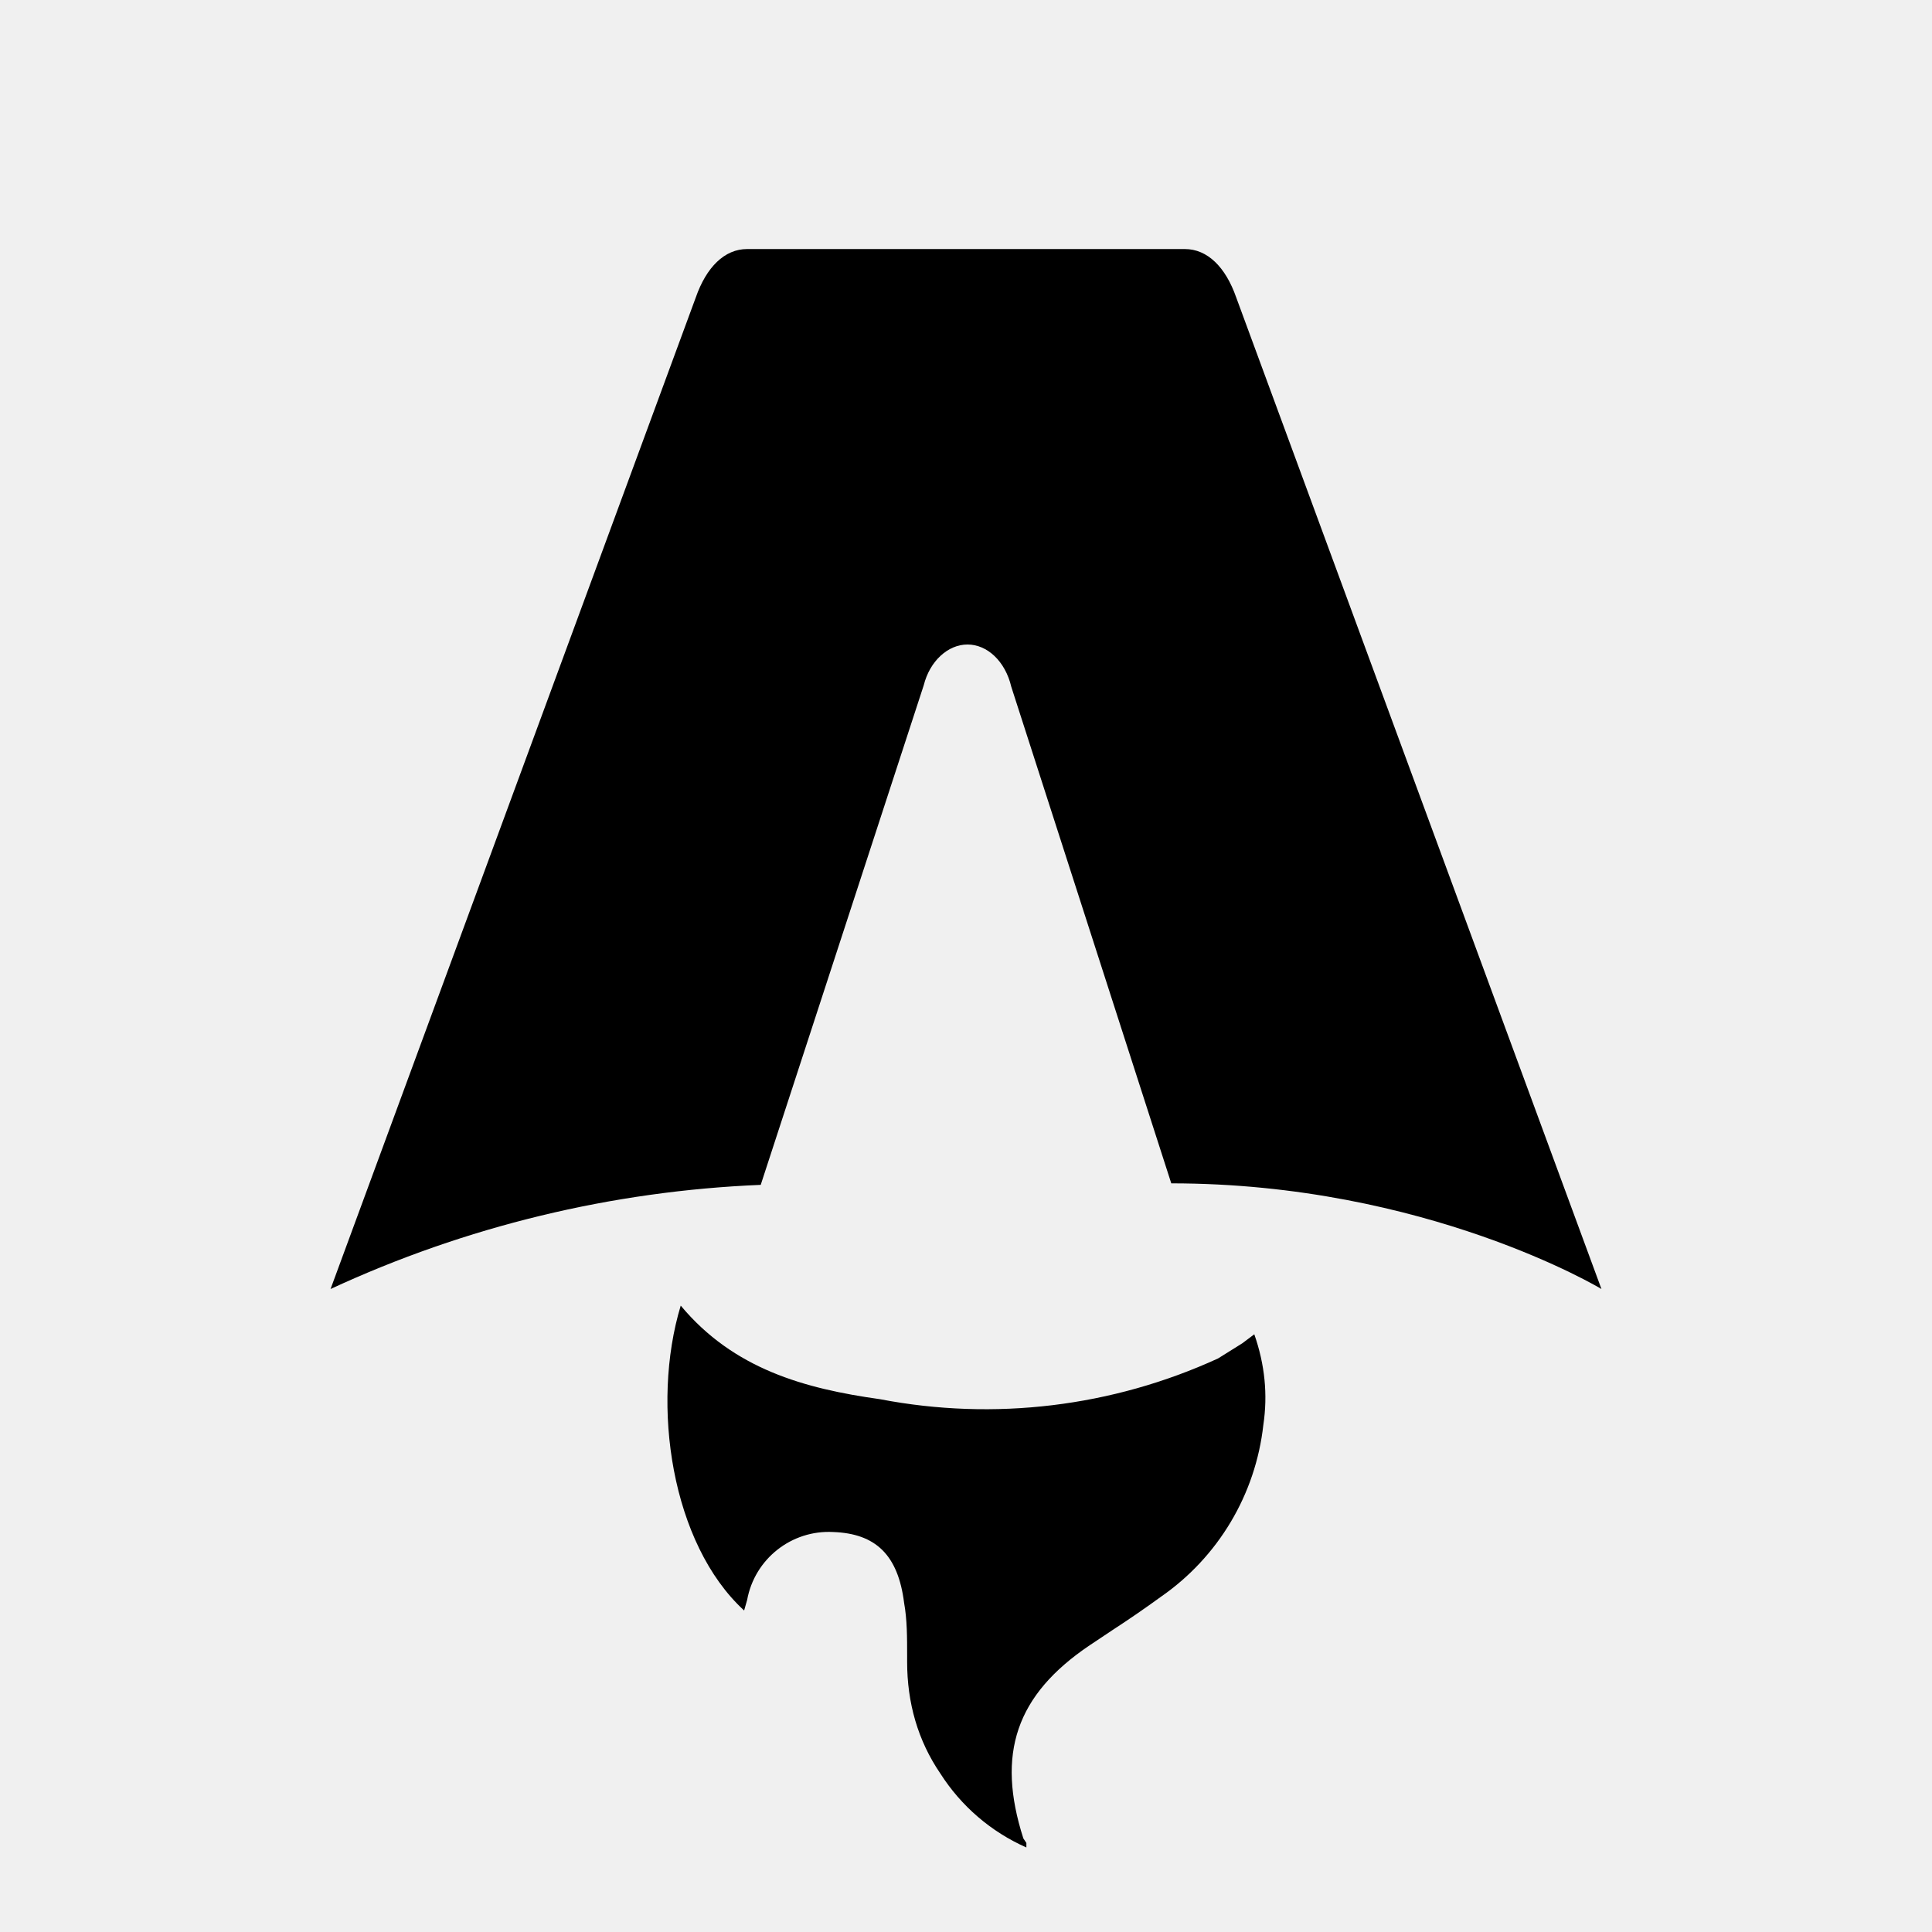
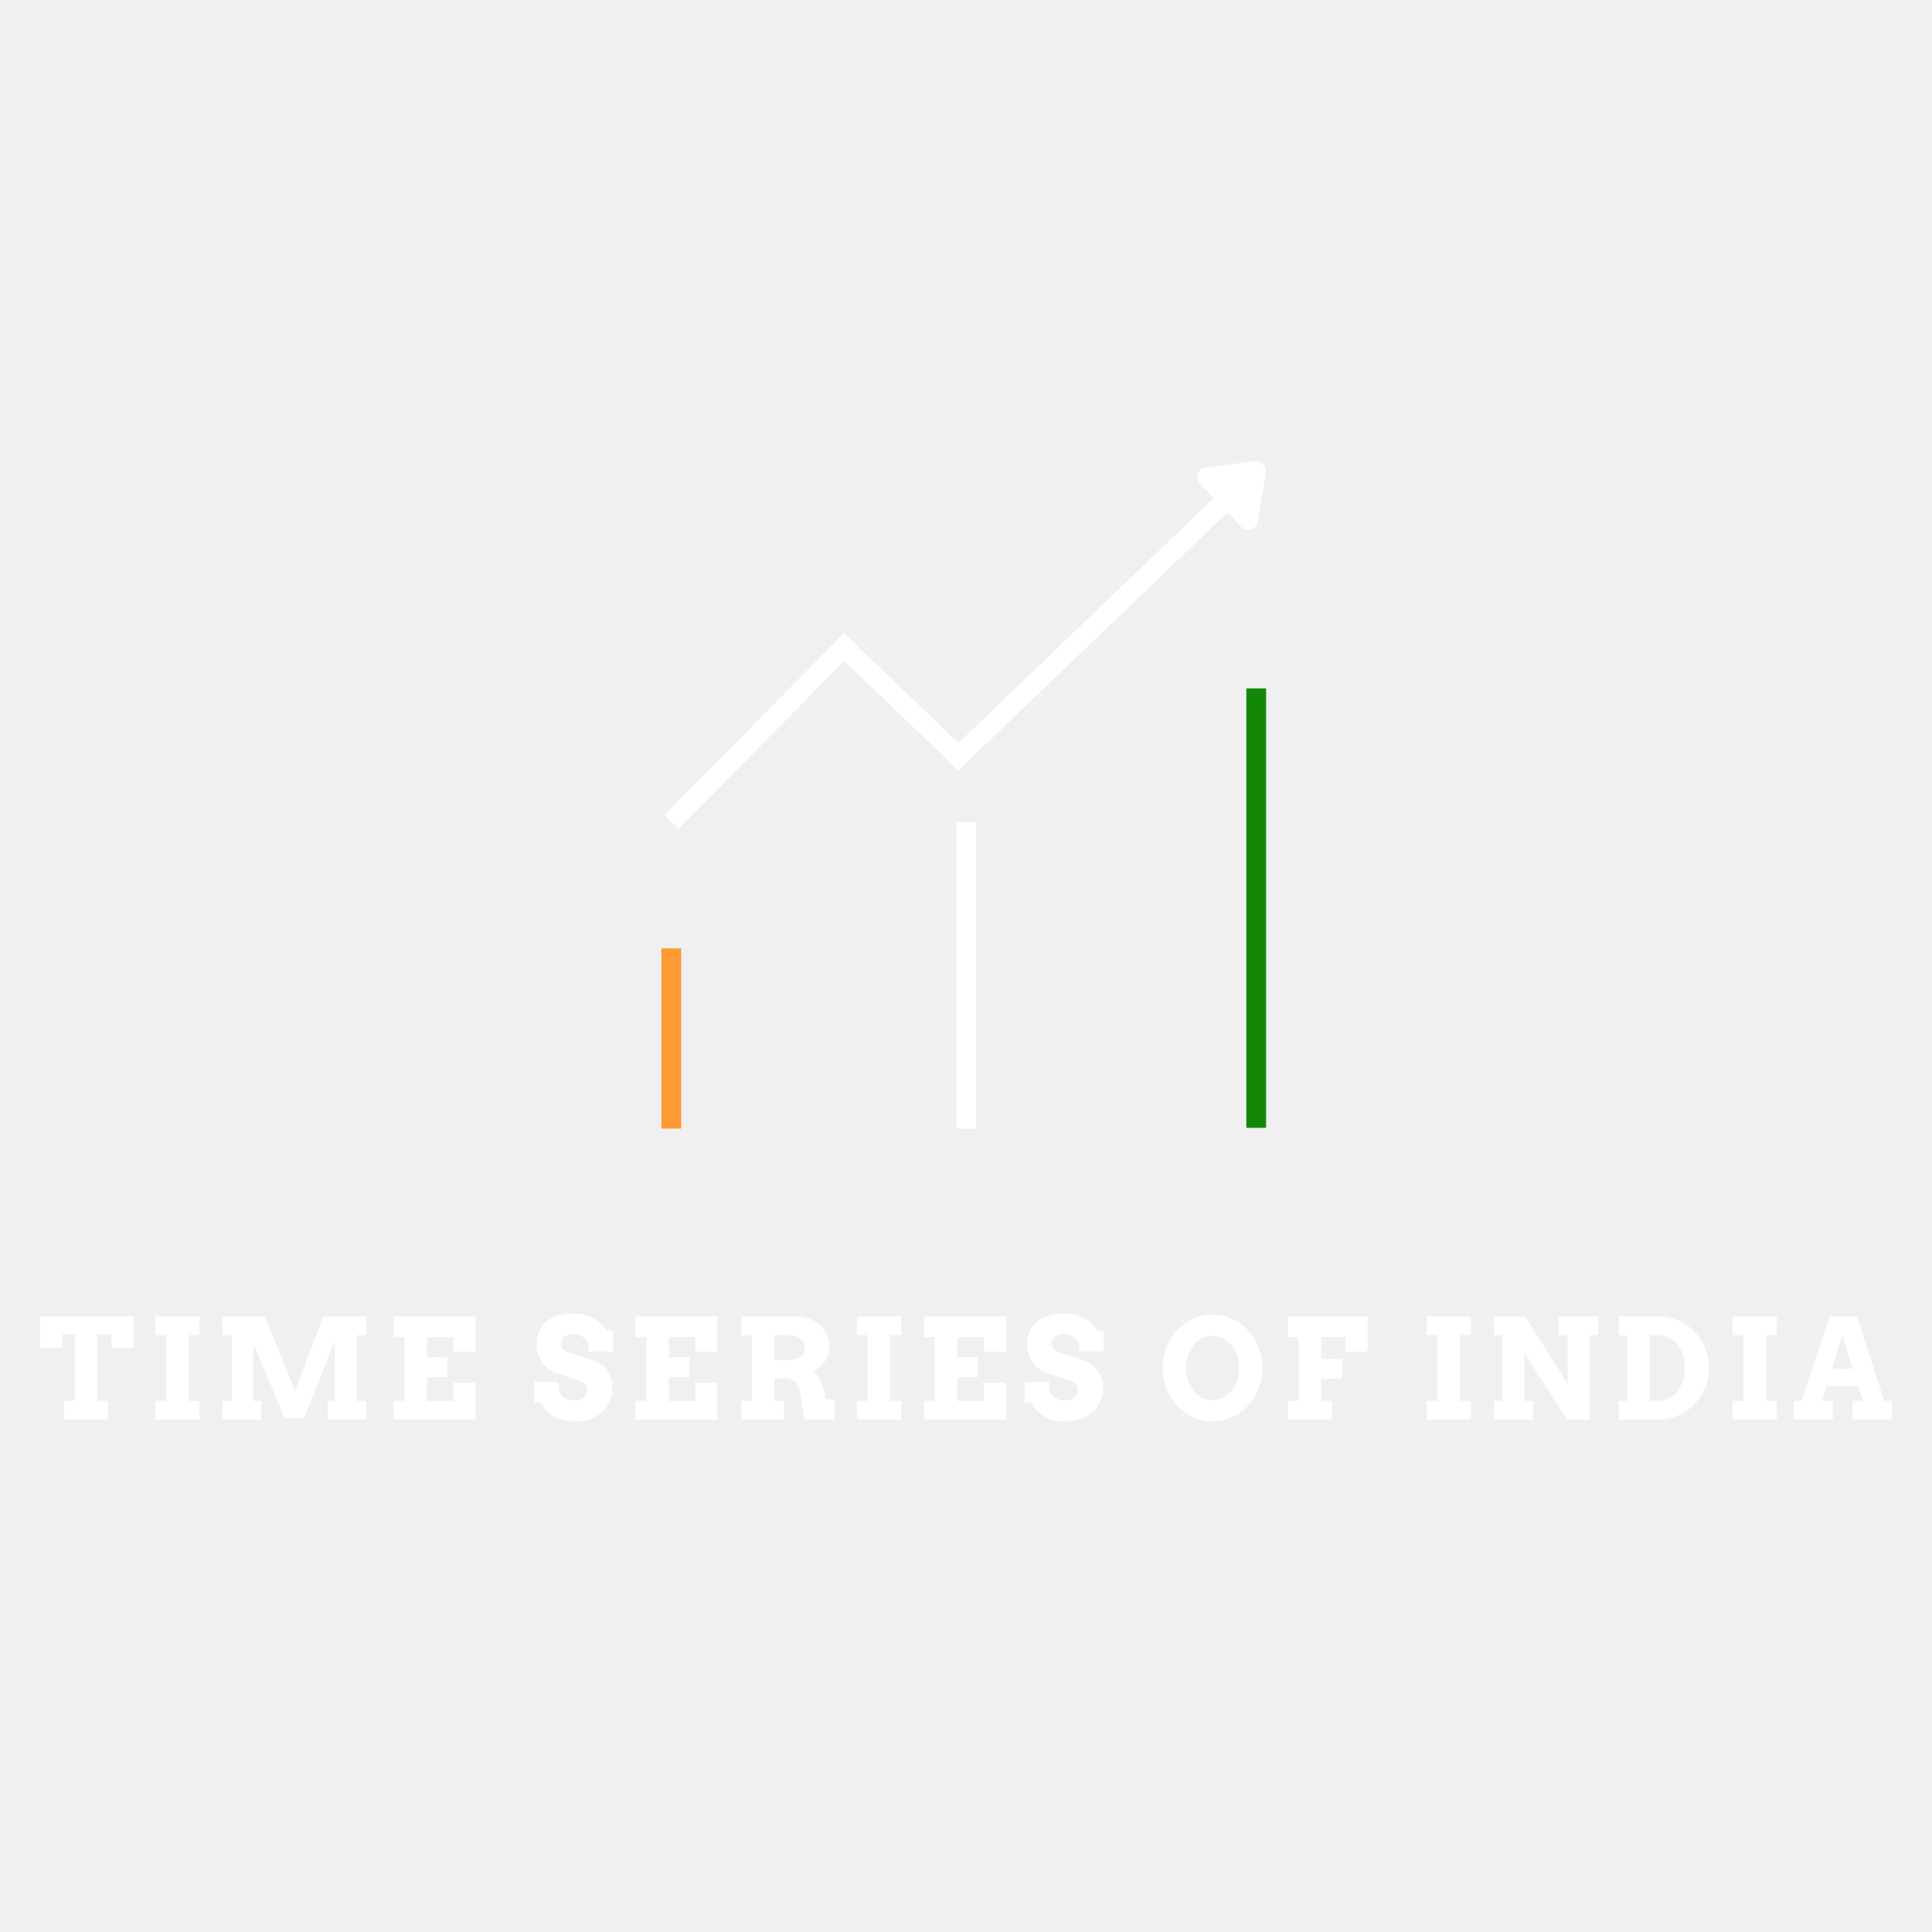
- <svg xmlns="http://www.w3.org/2000/svg" fill="none" viewBox="0 0 128 128">
-   <path d="M50.4 78.5a75.1 75.1 0 0 0-28.5 6.9l24.2-65.7c.7-2 1.9-3.2 3.4-3.2h29c1.5 0 2.7 1.2 3.4 3.2l24.2 65.7s-11.6-7-28.5-7L67 45.5c-.4-1.7-1.6-2.8-2.9-2.8-1.3 0-2.5 1.1-2.9 2.7L50.4 78.5Zm-1.1 28.2Zm-4.2-20.2c-2 6.6-.6 15.8 4.2 20.2a17.5 17.5 0 0 1 .2-.7 5.5 5.5 0 0 1 5.7-4.5c2.8.1 4.3 1.5 4.7 4.7.2 1.1.2 2.3.2 3.5v.4c0 2.7.7 5.2 2.2 7.4a13 13 0 0 0 5.7 4.9v-.3l-.2-.3c-1.8-5.6-.5-9.5 4.4-12.8l1.5-1a73 73 0 0 0 3.2-2.2 16 16 0 0 0 6.8-11.4c.3-2 .1-4-.6-6l-.8.6-1.6 1a37 37 0 0 1-22.4 2.7c-5-.7-9.7-2-13.2-6.2Z" />
-   <style>
-         path { fill: #000; }
-         @media (prefers-color-scheme: dark) {
-             path { fill: #FFF; }
-         }
-     </style>
+ <svg xmlns="http://www.w3.org/2000/svg" width="500" zoomAndPan="magnify" viewBox="0 0 375 375" height="500" preserveAspectRatio="xMidYMid meet" version="1.2">
+   <defs />
+   <g id="c9b053c551">
+     <path style="fill:none;stroke-width:9;stroke-linecap:butt;stroke-linejoin:miter;stroke:#ff9933;stroke-opacity:1;stroke-miterlimit:4;" d="M 0.003 4.496 L 82.082 4.496 " transform="matrix(0,0.425986,-0.425986,0,132.2161,184.081)" />
+     <path style="fill:none;stroke-width:9;stroke-linecap:butt;stroke-linejoin:miter;stroke:#ffffff;stroke-opacity:1;stroke-miterlimit:4;" d="M 0.005 4.501 L 116.616 4.499 " transform="matrix(0.299612,-0.303386,0.303386,0.299612,128.9337,158.2232)" />
+     <path style="fill:none;stroke-width:9;stroke-linecap:butt;stroke-linejoin:miter;stroke:#ffffff;stroke-opacity:1;stroke-miterlimit:4;" d="M -0.002 4.501 L 75.775 4.499 " transform="matrix(-0.307948,-0.294921,0.294921,-0.307948,185.8128,149.3112)" />
+     <path style="fill:none;stroke-width:9;stroke-linecap:butt;stroke-linejoin:miter;stroke:#ffffff;stroke-opacity:1;stroke-miterlimit:4;" d="M 0.005 4.501 L 172.504 4.505 " transform="matrix(0.307422,-0.294688,0.294688,0.307422,183.2464,146.8678)" />
+     <path style="fill-rule:nonzero;fill:#ffffff;fill-opacity:1;stroke-width:9;stroke-linecap:round;stroke-linejoin:round;stroke:#ffffff;stroke-opacity:1;stroke-miterlimit:4;" d="M 174.755 -9.004 L 192.751 4.499 L 174.755 17.997 Z M 174.755 -9.004 " transform="matrix(0.307422,-0.294688,0.294688,0.307422,183.2464,146.8678)" />
+     <path style="fill:none;stroke-width:9;stroke-linecap:butt;stroke-linejoin:miter;stroke:#ffffff;stroke-opacity:1;stroke-miterlimit:4;" d="M -0.004 4.499 L 139.567 4.499 " transform="matrix(0,0.426392,-0.426392,0,189.4888,159.5719)" />
+     <path style="fill:none;stroke-width:9;stroke-linecap:butt;stroke-linejoin:miter;stroke:#138808;stroke-opacity:1;stroke-miterlimit:4;" d="M -0.004 4.504 L 200.418 4.504 " transform="matrix(0,0.425528,-0.425528,0,245.7488,133.6267)" />
+     <g style="fill:#ffffff;fill-opacity:1;">
+       <g transform="translate(7.509383, 275.5158)">
+         <path style="stroke:none" d="M 4.922 -3.609 L 6.984 -3.609 L 6.984 -16.5 L 4.562 -16.5 L 4.562 -13.906 L 0.266 -13.906 L 0.266 -19.984 L 18.438 -19.984 L 18.438 -13.906 L 14.125 -13.906 L 14.125 -16.5 L 11.359 -16.5 L 11.359 -3.609 L 13.469 -3.609 L 13.469 0 L 4.922 0 Z M 4.922 -3.609 " />
+       </g>
+     </g>
+     <g style="fill:#ffffff;fill-opacity:1;">
+       <g transform="translate(28.67571, 275.5158)">
+         <path style="stroke:none" d="M 1.484 -19.984 L 10.047 -19.984 L 10.047 -16.375 L 7.938 -16.375 L 7.938 -3.609 L 10.047 -3.609 L 10.047 0 L 1.484 0 L 1.484 -3.609 L 3.562 -3.609 L 3.562 -16.375 L 1.484 -16.375 Z M 1.484 -19.984 " />
+       </g>
+     </g>
+     <g style="fill:#ffffff;fill-opacity:1;">
+       <g transform="translate(41.67176, 275.5158)">
+         <path style="stroke:none" d="M 1.484 -3.609 L 3.344 -3.609 L 3.344 -16.359 L 1.484 -16.359 L 1.484 -19.984 L 9.719 -19.984 L 15.609 -5.562 L 21.078 -19.984 L 29.422 -19.984 L 29.422 -16.359 L 27.562 -16.359 L 27.562 -3.609 L 29.406 -3.609 L 29.406 0 L 21.922 0 L 21.922 -3.609 L 23.297 -3.609 L 23.297 -15.109 L 17.312 -0.234 L 13.609 -0.234 L 7.516 -14.719 L 7.516 -3.609 L 9 -3.609 L 9 0 L 1.484 0 Z M 1.484 -3.609 " />
+       </g>
+     </g>
+     <g style="fill:#ffffff;fill-opacity:1;">
+       <g transform="translate(74.89584, 275.5158)">
+         <path style="stroke:none" d="M 1.484 -19.984 L 17.391 -19.984 L 17.391 -13.172 L 13.094 -13.172 L 13.094 -16 L 7.969 -16 L 7.969 -12.062 L 11.938 -12.062 L 11.938 -8.234 L 7.969 -8.234 L 7.969 -3.609 L 13.094 -3.609 L 13.094 -7.156 L 17.391 -7.156 L 17.391 0 L 1.484 0 L 1.484 -3.609 L 3.594 -3.609 L 3.594 -16 L 1.484 -16 Z M 1.484 -19.984 " />
+       </g>
+     </g>
+     <g style="fill:#ffffff;fill-opacity:1;">
+       <g transform="translate(95.40327, 275.5158)">
+         <path style="stroke:none" d="" />
+       </g>
+     </g>
+     <g style="fill:#ffffff;fill-opacity:1;">
+       <g transform="translate(103.1282, 275.5158)">
+         <path style="stroke:none" d="M 11.094 -14.359 C 11.051 -14.66 10.941 -14.945 10.766 -15.219 C 10.598 -15.5 10.379 -15.738 10.109 -15.938 C 9.848 -16.133 9.547 -16.289 9.203 -16.406 C 8.867 -16.52 8.516 -16.578 8.141 -16.578 C 7.805 -16.578 7.492 -16.539 7.203 -16.469 C 6.922 -16.395 6.672 -16.285 6.453 -16.141 C 6.234 -15.992 6.062 -15.805 5.938 -15.578 C 5.812 -15.348 5.75 -15.078 5.75 -14.766 C 5.75 -14.367 5.832 -14.051 6 -13.812 C 6.176 -13.582 6.395 -13.395 6.656 -13.25 C 6.926 -13.102 7.223 -12.984 7.547 -12.891 C 7.879 -12.805 8.195 -12.711 8.5 -12.609 L 12.125 -11.391 C 12.625 -11.211 13.094 -10.969 13.531 -10.656 C 13.977 -10.352 14.359 -9.984 14.672 -9.547 C 14.992 -9.109 15.25 -8.602 15.438 -8.031 C 15.625 -7.457 15.719 -6.816 15.719 -6.109 C 15.719 -5.141 15.535 -4.254 15.172 -3.453 C 14.816 -2.648 14.316 -1.961 13.672 -1.391 C 13.035 -0.828 12.27 -0.383 11.375 -0.062 C 10.477 0.25 9.484 0.406 8.391 0.406 C 7.629 0.406 6.906 0.316 6.219 0.141 C 5.539 -0.023 4.922 -0.27 4.359 -0.594 C 3.797 -0.914 3.301 -1.301 2.875 -1.75 C 2.457 -2.207 2.133 -2.723 1.906 -3.297 L 0.547 -3.297 L 0.547 -7.266 L 5.312 -7.266 L 5.312 -6.453 C 5.312 -6.055 5.375 -5.691 5.5 -5.359 C 5.633 -5.023 5.828 -4.734 6.078 -4.484 C 6.328 -4.234 6.645 -4.039 7.031 -3.906 C 7.426 -3.77 7.879 -3.703 8.391 -3.703 C 9.18 -3.703 9.785 -3.883 10.203 -4.25 C 10.617 -4.613 10.828 -5.125 10.828 -5.781 C 10.828 -6.113 10.754 -6.391 10.609 -6.609 C 10.461 -6.836 10.273 -7.023 10.047 -7.172 C 9.816 -7.328 9.562 -7.457 9.281 -7.562 C 9 -7.664 8.723 -7.766 8.453 -7.859 L 5.438 -8.828 C 4.863 -9.004 4.312 -9.25 3.781 -9.562 C 3.25 -9.883 2.773 -10.281 2.359 -10.75 C 1.953 -11.227 1.629 -11.785 1.391 -12.422 C 1.148 -13.055 1.031 -13.785 1.031 -14.609 C 1.031 -15.555 1.203 -16.398 1.547 -17.141 C 1.898 -17.891 2.395 -18.516 3.031 -19.016 C 3.664 -19.523 4.414 -19.91 5.281 -20.172 C 6.156 -20.441 7.109 -20.578 8.141 -20.578 C 8.961 -20.578 9.719 -20.484 10.406 -20.297 C 11.102 -20.109 11.727 -19.852 12.281 -19.531 C 12.832 -19.219 13.297 -18.859 13.672 -18.453 C 14.055 -18.047 14.352 -17.617 14.562 -17.172 L 15.875 -17.172 L 15.875 -13.203 L 11.094 -13.203 Z M 11.094 -14.359 " />
+       </g>
+     </g>
+     <g style="fill:#ffffff;fill-opacity:1;">
+       <g transform="translate(121.8566, 275.5158)">
+         <path style="stroke:none" d="M 1.484 -19.984 L 17.391 -19.984 L 17.391 -13.172 L 13.094 -13.172 L 13.094 -16 L 7.969 -16 L 7.969 -12.062 L 11.938 -12.062 L 11.938 -8.234 L 7.969 -8.234 L 7.969 -3.609 L 13.094 -3.609 L 13.094 -7.156 L 17.391 -7.156 L 17.391 0 L 1.484 0 L 1.484 -3.609 L 3.594 -3.609 L 3.594 -16 L 1.484 -16 Z M 1.484 -19.984 " />
+       </g>
+     </g>
+     <g style="fill:#ffffff;fill-opacity:1;">
+       <g transform="translate(142.364, 275.5158)">
+         <path style="stroke:none" d="M 1.484 -19.984 L 12.062 -19.984 C 13.094 -19.984 14.008 -19.828 14.812 -19.516 C 15.625 -19.211 16.305 -18.801 16.859 -18.281 C 17.41 -17.77 17.832 -17.176 18.125 -16.5 C 18.426 -15.82 18.578 -15.113 18.578 -14.375 C 18.578 -13.695 18.504 -13.102 18.359 -12.594 C 18.211 -12.082 18 -11.629 17.719 -11.234 C 17.445 -10.836 17.109 -10.488 16.703 -10.188 C 16.297 -9.883 15.832 -9.609 15.312 -9.359 C 15.758 -9.129 16.156 -8.781 16.5 -8.312 C 16.844 -7.844 17.102 -7.234 17.281 -6.484 L 17.953 -3.891 L 19.609 -3.891 L 19.625 0 L 13.828 0 L 13.031 -4.75 C 12.957 -5.312 12.836 -5.797 12.672 -6.203 C 12.516 -6.609 12.297 -6.941 12.016 -7.203 C 11.742 -7.461 11.41 -7.656 11.016 -7.781 C 10.629 -7.906 10.172 -7.969 9.641 -7.969 L 7.938 -7.969 L 7.938 -3.609 L 9.766 -3.609 L 9.766 0 L 1.484 0 L 1.484 -3.609 L 3.562 -3.609 L 3.562 -16.359 L 1.484 -16.359 Z M 7.938 -16.359 L 7.938 -11.516 L 10.562 -11.516 C 11.062 -11.516 11.508 -11.562 11.906 -11.656 C 12.312 -11.75 12.656 -11.895 12.938 -12.094 C 13.227 -12.289 13.445 -12.539 13.594 -12.844 C 13.75 -13.145 13.828 -13.5 13.828 -13.906 C 13.828 -14.676 13.551 -15.273 13 -15.703 C 12.445 -16.141 11.633 -16.359 10.562 -16.359 Z M 7.938 -16.359 " />
+       </g>
+     </g>
+     <g style="fill:#ffffff;fill-opacity:1;">
+       <g transform="translate(164.8481, 275.5158)">
+         <path style="stroke:none" d="M 1.484 -19.984 L 10.047 -19.984 L 10.047 -16.375 L 7.938 -16.375 L 7.938 -3.609 L 10.047 -3.609 L 10.047 0 L 1.484 0 L 1.484 -3.609 L 3.562 -3.609 L 3.562 -16.375 L 1.484 -16.375 Z M 1.484 -19.984 " />
+       </g>
+     </g>
+     <g style="fill:#ffffff;fill-opacity:1;">
+       <g transform="translate(177.8442, 275.5158)">
+         <path style="stroke:none" d="M 1.484 -19.984 L 17.391 -19.984 L 17.391 -13.172 L 13.094 -13.172 L 13.094 -16 L 7.969 -16 L 7.969 -12.062 L 11.938 -12.062 L 11.938 -8.234 L 7.969 -8.234 L 7.969 -3.609 L 13.094 -3.609 L 13.094 -7.156 L 17.391 -7.156 L 17.391 0 L 1.484 0 L 1.484 -3.609 L 3.594 -3.609 L 3.594 -16 L 1.484 -16 Z M 1.484 -19.984 " />
+       </g>
+     </g>
+     <g style="fill:#ffffff;fill-opacity:1;">
+       <g transform="translate(198.3516, 275.5158)">
+         <path style="stroke:none" d="M 11.094 -14.359 C 11.051 -14.66 10.941 -14.945 10.766 -15.219 C 10.598 -15.5 10.379 -15.738 10.109 -15.938 C 9.848 -16.133 9.547 -16.289 9.203 -16.406 C 8.867 -16.52 8.516 -16.578 8.141 -16.578 C 7.805 -16.578 7.492 -16.539 7.203 -16.469 C 6.922 -16.395 6.672 -16.285 6.453 -16.141 C 6.234 -15.992 6.062 -15.805 5.938 -15.578 C 5.812 -15.348 5.75 -15.078 5.75 -14.766 C 5.75 -14.367 5.832 -14.051 6 -13.812 C 6.176 -13.582 6.395 -13.395 6.656 -13.25 C 6.926 -13.102 7.223 -12.984 7.547 -12.891 C 7.879 -12.805 8.195 -12.711 8.5 -12.609 L 12.125 -11.391 C 12.625 -11.211 13.094 -10.969 13.531 -10.656 C 13.977 -10.352 14.359 -9.984 14.672 -9.547 C 14.992 -9.109 15.25 -8.602 15.438 -8.031 C 15.625 -7.457 15.719 -6.816 15.719 -6.109 C 15.719 -5.141 15.535 -4.254 15.172 -3.453 C 14.816 -2.648 14.316 -1.961 13.672 -1.391 C 13.035 -0.828 12.27 -0.383 11.375 -0.062 C 10.477 0.25 9.484 0.406 8.391 0.406 C 7.629 0.406 6.906 0.316 6.219 0.141 C 5.539 -0.023 4.922 -0.27 4.359 -0.594 C 3.797 -0.914 3.301 -1.301 2.875 -1.75 C 2.457 -2.207 2.133 -2.723 1.906 -3.297 L 0.547 -3.297 L 0.547 -7.266 L 5.312 -7.266 L 5.312 -6.453 C 5.312 -6.055 5.375 -5.691 5.5 -5.359 C 5.633 -5.023 5.828 -4.734 6.078 -4.484 C 6.328 -4.234 6.645 -4.039 7.031 -3.906 C 7.426 -3.77 7.879 -3.703 8.391 -3.703 C 9.18 -3.703 9.785 -3.883 10.203 -4.25 C 10.617 -4.613 10.828 -5.125 10.828 -5.781 C 10.828 -6.113 10.754 -6.391 10.609 -6.609 C 10.461 -6.836 10.273 -7.023 10.047 -7.172 C 9.816 -7.328 9.562 -7.457 9.281 -7.562 C 9 -7.664 8.723 -7.766 8.453 -7.859 L 5.438 -8.828 C 4.863 -9.004 4.312 -9.25 3.781 -9.562 C 3.25 -9.883 2.773 -10.281 2.359 -10.75 C 1.953 -11.227 1.629 -11.785 1.391 -12.422 C 1.148 -13.055 1.031 -13.785 1.031 -14.609 C 1.031 -15.555 1.203 -16.398 1.547 -17.141 C 1.898 -17.891 2.395 -18.516 3.031 -19.016 C 3.664 -19.523 4.414 -19.91 5.281 -20.172 C 6.156 -20.441 7.109 -20.578 8.141 -20.578 C 8.961 -20.578 9.719 -20.484 10.406 -20.297 C 11.102 -20.109 11.727 -19.852 12.281 -19.531 C 12.832 -19.219 13.297 -18.859 13.672 -18.453 C 14.055 -18.047 14.352 -17.617 14.562 -17.172 L 15.875 -17.172 L 15.875 -13.203 L 11.094 -13.203 Z M 11.094 -14.359 " />
+       </g>
+     </g>
+     <g style="fill:#ffffff;fill-opacity:1;">
+       <g transform="translate(217.0801, 275.5158)">
+         <path style="stroke:none" d="" />
+       </g>
+     </g>
+     <g style="fill:#ffffff;fill-opacity:1;">
+       <g transform="translate(224.805, 275.5158)">
+         <path style="stroke:none" d="M 10.531 0.359 C 9.625 0.359 8.758 0.238 7.938 0 C 7.113 -0.25 6.344 -0.598 5.625 -1.047 C 4.906 -1.504 4.254 -2.047 3.672 -2.672 C 3.086 -3.297 2.586 -3.992 2.172 -4.766 C 1.766 -5.535 1.445 -6.359 1.219 -7.234 C 0.988 -8.117 0.875 -9.039 0.875 -10 C 0.875 -10.957 0.988 -11.875 1.219 -12.75 C 1.445 -13.633 1.766 -14.461 2.172 -15.234 C 2.586 -16.004 3.086 -16.703 3.672 -17.328 C 4.254 -17.953 4.906 -18.488 5.625 -18.938 C 6.344 -19.395 7.113 -19.742 7.938 -19.984 C 8.758 -20.234 9.625 -20.359 10.531 -20.359 C 11.438 -20.359 12.305 -20.234 13.141 -19.984 C 13.973 -19.742 14.742 -19.395 15.453 -18.938 C 16.172 -18.488 16.82 -17.953 17.406 -17.328 C 17.988 -16.703 18.488 -16.004 18.906 -15.234 C 19.32 -14.461 19.645 -13.633 19.875 -12.75 C 20.102 -11.875 20.219 -10.957 20.219 -10 C 20.219 -9.039 20.102 -8.117 19.875 -7.234 C 19.645 -6.359 19.32 -5.535 18.906 -4.766 C 18.488 -3.992 17.988 -3.297 17.406 -2.672 C 16.82 -2.047 16.172 -1.504 15.453 -1.047 C 14.742 -0.598 13.973 -0.25 13.141 0 C 12.305 0.238 11.438 0.359 10.531 0.359 Z M 10.531 -3.781 C 11.301 -3.781 12.004 -3.941 12.641 -4.266 C 13.273 -4.598 13.82 -5.047 14.281 -5.609 C 14.738 -6.18 15.094 -6.844 15.344 -7.594 C 15.594 -8.352 15.719 -9.156 15.719 -10 C 15.719 -10.844 15.586 -11.645 15.328 -12.406 C 15.078 -13.164 14.719 -13.828 14.25 -14.391 C 13.789 -14.953 13.242 -15.398 12.609 -15.734 C 11.984 -16.066 11.289 -16.234 10.531 -16.234 C 9.781 -16.234 9.086 -16.066 8.453 -15.734 C 7.816 -15.398 7.27 -14.953 6.812 -14.391 C 6.352 -13.828 5.992 -13.164 5.734 -12.406 C 5.484 -11.645 5.359 -10.844 5.359 -10 C 5.359 -9.156 5.484 -8.352 5.734 -7.594 C 5.992 -6.844 6.352 -6.18 6.812 -5.609 C 7.27 -5.047 7.816 -4.598 8.453 -4.266 C 9.086 -3.941 9.781 -3.781 10.531 -3.781 Z M 10.531 -3.781 " />
+       </g>
+     </g>
+     <g style="fill:#ffffff;fill-opacity:1;">
+       <g transform="translate(248.4751, 275.5158)">
+         <path style="stroke:none" d="M 1.484 -19.984 L 16.953 -19.984 L 16.953 -13.172 L 12.672 -13.172 L 12.672 -15.984 L 7.938 -15.984 L 7.938 -11.766 L 12.031 -11.766 L 12.031 -7.938 L 7.938 -7.938 L 7.938 -3.609 L 10.047 -3.609 L 10.047 0 L 1.484 0 L 1.484 -3.609 L 3.562 -3.609 L 3.562 -15.984 L 1.484 -15.984 Z M 1.484 -19.984 " />
+       </g>
+     </g>
+     <g style="fill:#ffffff;fill-opacity:1;">
+       <g transform="translate(267.7438, 275.5158)">
+         <path style="stroke:none" d="" />
+       </g>
+     </g>
+     <g style="fill:#ffffff;fill-opacity:1;">
+       <g transform="translate(275.4687, 275.5158)">
+         <path style="stroke:none" d="M 1.484 -19.984 L 10.047 -19.984 L 10.047 -16.375 L 7.938 -16.375 L 7.938 -3.609 L 10.047 -3.609 L 10.047 0 L 1.484 0 L 1.484 -3.609 L 3.562 -3.609 L 3.562 -16.375 L 1.484 -16.375 Z M 1.484 -19.984 " />
+       </g>
+     </g>
+     <g style="fill:#ffffff;fill-opacity:1;">
+       <g transform="translate(288.4647, 275.5158)">
+         <path style="stroke:none" d="M 14.125 -19.984 L 21.719 -19.984 L 21.719 -16.359 L 20.094 -16.359 L 20.094 0 L 15.719 0 L 7.391 -12.922 L 7.391 -3.609 L 9.078 -3.609 L 9.078 0 L 1.484 0 L 1.484 -3.609 L 3.141 -3.609 L 3.141 -16.359 L 1.516 -16.359 L 1.516 -19.984 L 7.547 -19.984 L 15.828 -6.891 L 15.828 -16.359 L 14.125 -16.359 Z M 14.125 -19.984 " />
+       </g>
+     </g>
+     <g style="fill:#ffffff;fill-opacity:1;">
+       <g transform="translate(313.1627, 275.5158)">
+         <path style="stroke:none" d="M 1.078 -19.984 L 8.75 -19.984 C 9.664 -19.984 10.539 -19.863 11.375 -19.625 C 12.219 -19.395 13 -19.062 13.719 -18.625 C 14.445 -18.195 15.109 -17.68 15.703 -17.078 C 16.297 -16.473 16.801 -15.801 17.219 -15.062 C 17.645 -14.332 17.973 -13.539 18.203 -12.688 C 18.43 -11.832 18.547 -10.941 18.547 -10.016 C 18.547 -9.098 18.43 -8.211 18.203 -7.359 C 17.973 -6.504 17.645 -5.703 17.219 -4.953 C 16.801 -4.211 16.297 -3.535 15.703 -2.922 C 15.109 -2.316 14.445 -1.797 13.719 -1.359 C 13 -0.93 12.219 -0.598 11.375 -0.359 C 10.539 -0.117 9.664 0 8.75 0 L 1.078 0 L 1.078 -3.609 L 2.672 -3.609 L 2.672 -16.359 L 1.078 -16.359 Z M 7.047 -16.359 L 7.047 -3.609 L 8.734 -3.609 C 9.441 -3.609 10.109 -3.773 10.734 -4.109 C 11.367 -4.441 11.922 -4.895 12.391 -5.469 C 12.859 -6.051 13.227 -6.727 13.5 -7.5 C 13.77 -8.281 13.906 -9.117 13.906 -10.016 C 13.906 -10.898 13.77 -11.727 13.5 -12.5 C 13.227 -13.281 12.859 -13.957 12.391 -14.531 C 11.922 -15.102 11.367 -15.551 10.734 -15.875 C 10.109 -16.195 9.441 -16.359 8.734 -16.359 Z M 7.047 -16.359 " />
+       </g>
+     </g>
+     <g style="fill:#ffffff;fill-opacity:1;">
+       <g transform="translate(334.8298, 275.5158)">
+         <path style="stroke:none" d="M 1.484 -19.984 L 10.047 -19.984 L 10.047 -16.375 L 7.938 -16.375 L 7.938 -3.609 L 10.047 -3.609 L 10.047 0 L 1.484 0 L 1.484 -3.609 L 3.562 -3.609 L 3.562 -16.375 L 1.484 -16.375 Z M 1.484 -19.984 " />
+       </g>
+     </g>
+     <g style="fill:#ffffff;fill-opacity:1;">
+       <g transform="translate(347.8259, 275.5158)">
+         <path style="stroke:none" d="M 11.766 -3.609 L 13.766 -3.609 L 12.875 -6.484 L 6.719 -6.484 L 5.828 -3.609 L 7.938 -3.609 L 7.938 0 L 0.359 0 L 0.359 -3.609 L 1.844 -3.609 L 7.297 -19.984 L 12.578 -19.984 L 17.906 -3.609 L 19.359 -3.609 L 19.359 0 L 11.766 0 Z M 7.766 -9.859 L 11.797 -9.859 L 9.766 -16.359 Z M 7.766 -9.859 " />
+       </g>
+     </g>
+   </g>
</svg>
